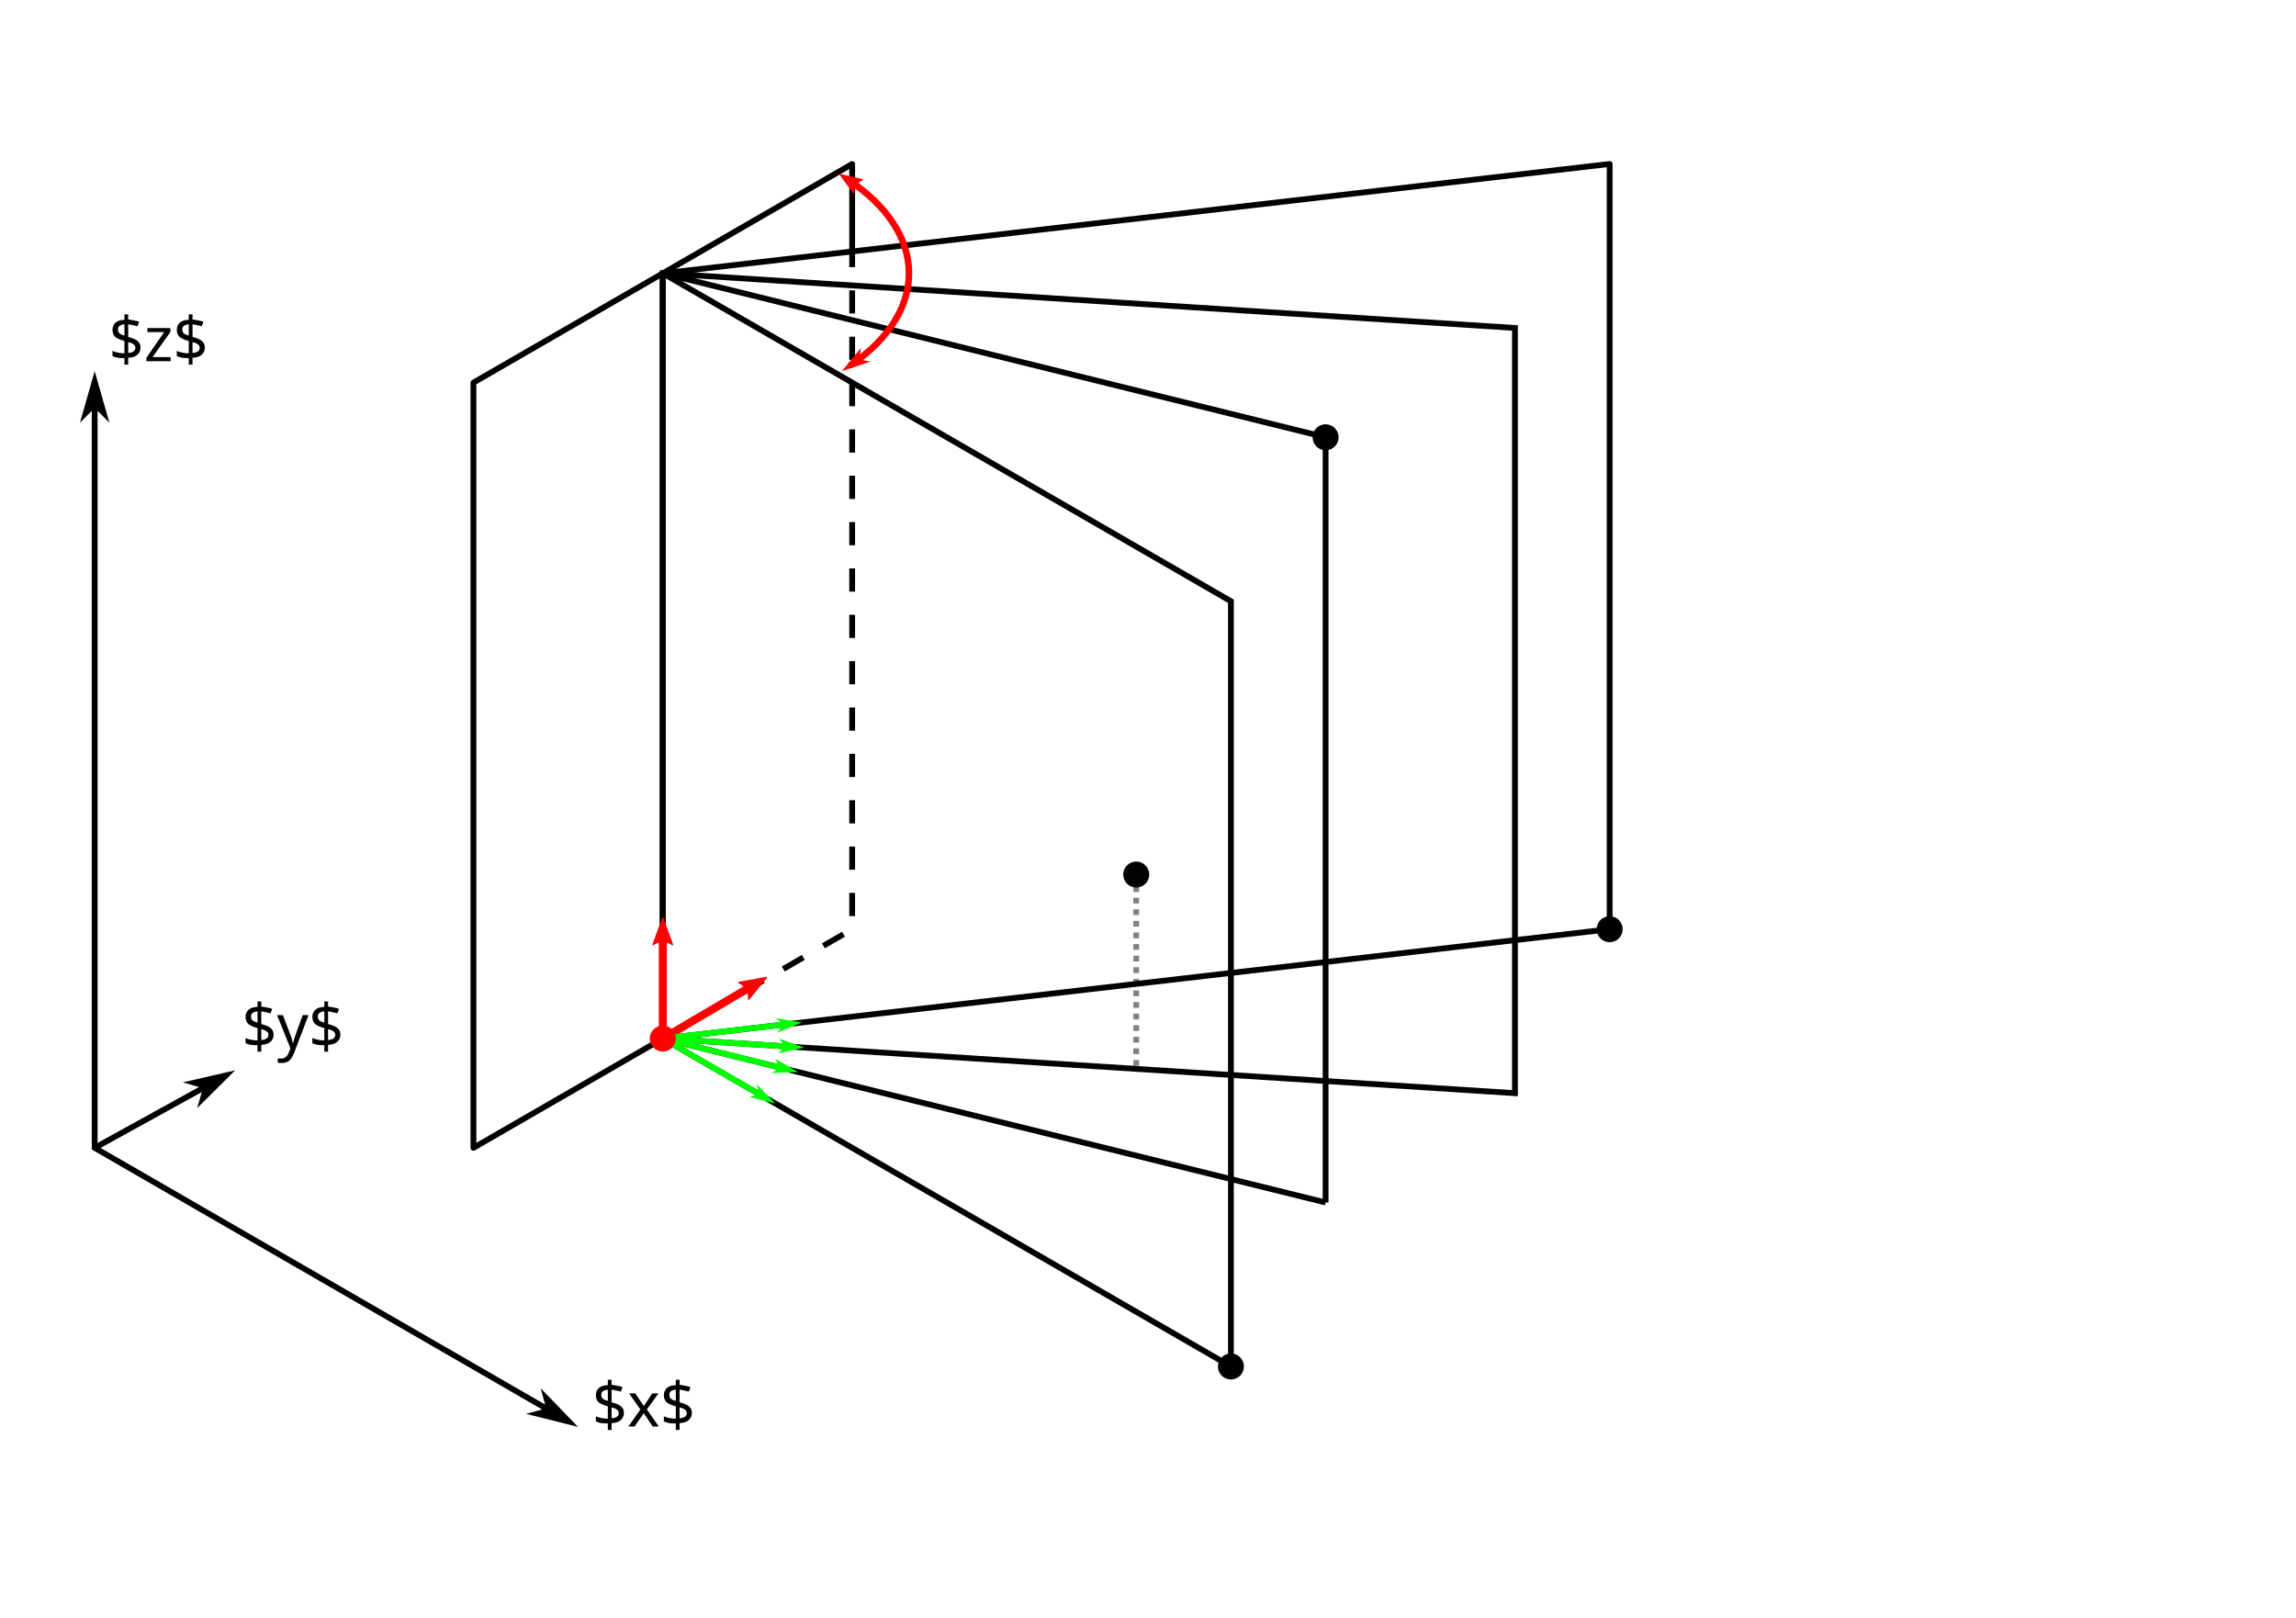
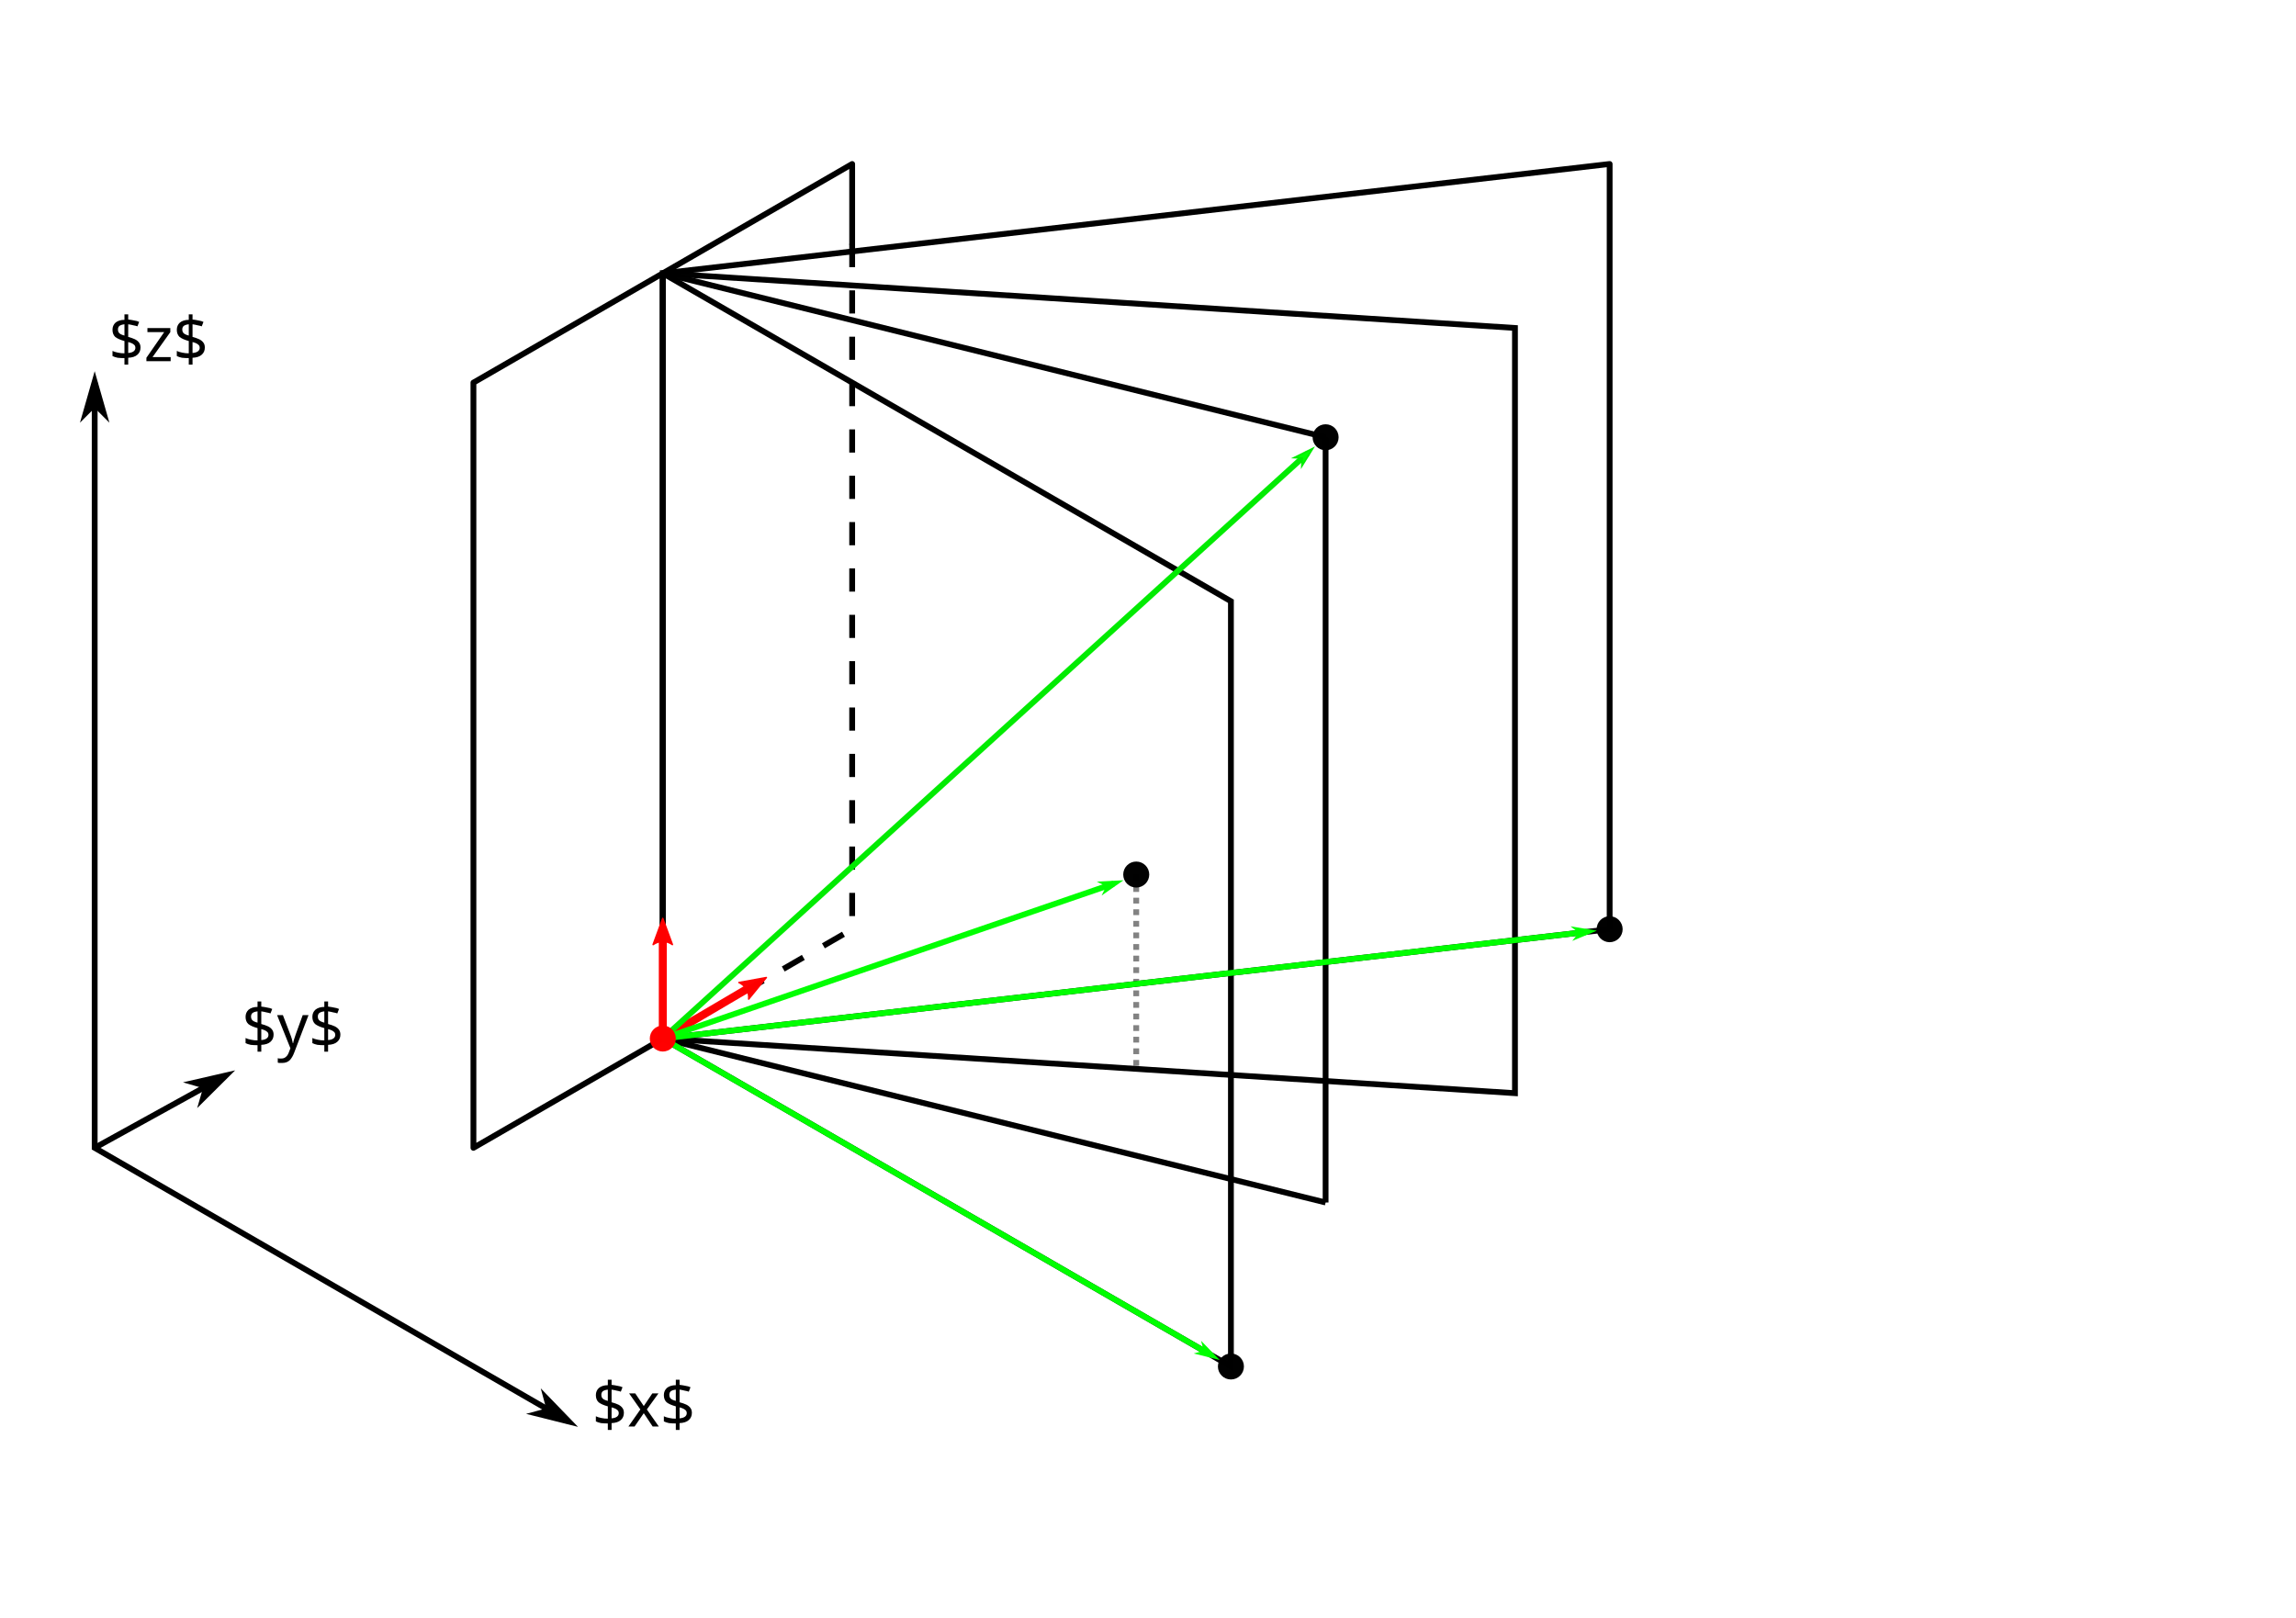
<svg xmlns="http://www.w3.org/2000/svg" width="105mm" height="74mm" viewBox="0 0 105 74" version="1.1" id="svg16">
  <defs id="defs10">
    <marker style="overflow:visible;" id="marker2162" refX="0.0" refY="0.0" orient="auto">
      <path transform="scale(0.2) rotate(180) translate(6,0)" style="fill-rule:evenodd;stroke:#00ff00;stroke-width:1pt;stroke-opacity:1;fill:#00ff00;fill-opacity:1" d="M 0.0,0.0 L 5.0,-5.0 L -12.5,0.0 L 5.0,5.0 L 0.0,0.0 z " id="path2160" />
    </marker>
    <marker orient="auto" refY="0.0" refX="0.0" id="marker1906" style="overflow:visible;">
      <path id="path1904" d="M 0.0,0.0 L 5.0,-5.0 L -12.5,0.0 L 5.0,5.0 L 0.0,0.0 z " style="fill-rule:evenodd;stroke:#00ff00;stroke-width:1pt;stroke-opacity:1;fill:#00ff00;fill-opacity:1" transform="scale(0.2) rotate(180) translate(6,0)" />
    </marker>
    <marker style="overflow:visible;" id="marker1670" refX="0.0" refY="0.0" orient="auto">
      <path transform="scale(0.2) rotate(180) translate(6,0)" style="fill-rule:evenodd;stroke:#00ff00;stroke-width:1pt;stroke-opacity:1;fill:#00ff00;fill-opacity:1" d="M 0.0,0.0 L 5.0,-5.0 L -12.5,0.0 L 5.0,5.0 L 0.0,0.0 z " id="path1668" />
    </marker>
    <marker orient="auto" refY="0.0" refX="0.0" id="marker2237" style="overflow:visible;">
      <path id="path2235" d="M 0.0,0.0 L 5.0,-5.0 L -12.5,0.0 L 5.0,5.0 L 0.0,0.0 z " style="fill-rule:evenodd;stroke:#ff0000;stroke-width:1pt;stroke-opacity:1;fill:#ff0000;fill-opacity:1" transform="scale(0.2) rotate(180) translate(6,0)" />
    </marker>
    <marker orient="auto" refY="0.0" refX="0.0" id="marker1415" style="overflow:visible">
      <path id="path1413" style="fill-rule:evenodd;stroke-width:0.625;stroke-linejoin:round;stroke:#ff0000;stroke-opacity:1;fill:#ff0000;fill-opacity:1" d="M 8.719,4.034 L -2.207,0.016 L 8.719,-4.002 C 6.973,-1.63 6.983,1.616 8.719,4.034 z " transform="scale(0.3) translate(-2.3,0)" />
    </marker>
    <marker style="overflow:visible" id="marker2178" refX="0" refY="0" orient="auto">
      <path transform="matrix(-0.4,0,0,-0.4,-4,0)" style="fill:#ff0000;fill-opacity:1;fill-rule:evenodd;stroke:#ff0000;stroke-width:1pt;stroke-opacity:1" d="M 0,0 5,-5 -12.5,0 5,5 Z" id="path2176" />
    </marker>
    <marker style="overflow:visible" id="marker2042" refX="0" refY="0" orient="auto">
      <path transform="matrix(-0.4,0,0,-0.4,-4,0)" style="fill:#ff0000;fill-opacity:1;fill-rule:evenodd;stroke:#ff0000;stroke-width:1pt;stroke-opacity:1" d="M 0,0 5,-5 -12.5,0 5,5 Z" id="path2040" />
    </marker>
    <marker style="overflow:visible" id="Arrow2Sstart" refX="0.0" refY="0.0" orient="auto">
      <path transform="scale(0.3) translate(-2.3,0)" d="M 8.719,4.034 L -2.207,0.016 L 8.719,-4.002 C 6.973,-1.63 6.983,1.616 8.719,4.034 z " style="fill-rule:evenodd;stroke-width:0.625;stroke-linejoin:round;stroke:#ff0000;stroke-opacity:1;fill:#ff0000;fill-opacity:1" id="path1686" />
    </marker>
    <marker style="overflow:visible;" id="marker1743" refX="0.0" refY="0.0" orient="auto">
      <path transform="scale(0.4) rotate(180) translate(10,0)" style="fill-rule:evenodd;stroke:#ff0000;stroke-width:1pt;stroke-opacity:1;fill:#ff0000;fill-opacity:1" d="M 0.0,0.0 L 5.0,-5.0 L -12.5,0.0 L 5.0,5.0 L 0.0,0.0 z " id="path1741" />
    </marker>
    <marker orient="auto" refY="0.0" refX="0.0" id="Arrow1Lend" style="overflow:visible;">
      <path id="path1298" d="M 0.0,0.0 L 5.0,-5.0 L -12.5,0.0 L 5.0,5.0 L 0.0,0.0 z " style="fill-rule:evenodd;stroke:#000000;stroke-width:1pt;stroke-opacity:1;fill:#000000;fill-opacity:1" transform="scale(0.8) rotate(180) translate(12.5,0)" />
    </marker>
    <marker style="overflow:visible" id="Arrow1Mstart" refX="0.0" refY="0.0" orient="auto">
      <path transform="scale(0.4) translate(10,0)" style="fill-rule:evenodd;stroke:#000000;stroke-width:1pt;stroke-opacity:1;fill:#000000;fill-opacity:1" d="M 0.0,0.0 L 5.0,-5.0 L -12.5,0.0 L 5.0,5.0 L 0.0,0.0 z " id="path914" />
    </marker>
    <marker style="overflow:visible" id="Arrow1Sstart" refX="0.0" refY="0.0" orient="auto">
      <path transform="scale(0.2) translate(6,0)" style="fill-rule:evenodd;stroke:#00ff00;stroke-width:1pt;stroke-opacity:1;fill:#00ff00;fill-opacity:1" d="M 0.0,0.0 L 5.0,-5.0 L -12.5,0.0 L 5.0,5.0 L 0.0,0.0 z " id="path920" />
    </marker>
    <marker style="overflow:visible" id="Arrow2Lstart" refX="0.0" refY="0.0" orient="auto">
      <path transform="scale(1.1) translate(1,0)" d="M 8.719,4.034 L -2.207,0.016 L 8.719,-4.002 C 6.973,-1.63 6.983,1.616 8.719,4.034 z " style="fill-rule:evenodd;stroke-width:0.625;stroke-linejoin:round;stroke:#000000;stroke-opacity:1;fill:#000000;fill-opacity:1" id="path926" />
    </marker>
    <marker style="overflow:visible" id="marker1442" refX="0.0" refY="0.0" orient="auto">
      <path transform="scale(0.8) translate(12.5,0)" style="fill-rule:evenodd;stroke:#000000;stroke-width:1pt;stroke-opacity:1;fill:#000000;fill-opacity:1" d="M 0.0,0.0 L 5.0,-5.0 L -12.5,0.0 L 5.0,5.0 L 0.0,0.0 z " id="path1440" />
    </marker>
    <marker style="overflow:visible" id="Arrow1Lstart" refX="0.0" refY="0.0" orient="auto">
      <path transform="scale(0.8) translate(12.5,0)" style="fill-rule:evenodd;stroke:#000000;stroke-width:1pt;stroke-opacity:1;fill:#000000;fill-opacity:1" d="M 0.0,0.0 L 5.0,-5.0 L -12.5,0.0 L 5.0,5.0 L 0.0,0.0 z " id="path908" />
    </marker>
    <filter style="color-interpolation-filters:sRGB" id="filter12142-0-5" x="-3.9196824e-05" width="1" y="-4.811387e-05" height="1">
      <feGaussianBlur stdDeviation="0" id="feGaussianBlur12144-6-7" />
    </filter>
    <marker orient="auto" refY="0" refX="0" id="Arrow1Mstart-6" style="overflow:visible">
      <path id="path914-4" d="M 0,0 5,-5 -12.5,0 5,5 Z" style="fill:#ff0000;fill-opacity:1;fill-rule:evenodd;stroke:#ff0000;stroke-width:1pt;stroke-opacity:1" transform="matrix(0.4,0,0,0.4,4,0)" />
    </marker>
    <marker style="overflow:visible" id="Arrow1Mstart-6-6" refX="0" refY="0" orient="auto">
      <path transform="matrix(0.4,0,0,0.4,4,0)" style="fill:#ff0000;fill-opacity:1;fill-rule:evenodd;stroke:#ff0000;stroke-width:1pt;stroke-opacity:1" d="M 0,0 5,-5 -12.5,0 5,5 Z" id="path914-4-5" />
    </marker>
    <marker orient="auto" refY="0" refX="0" id="Arrow1Mstart-6-6-8" style="overflow:visible">
      <path id="path914-4-5-8" d="M 0,0 5,-5 -12.5,0 5,5 Z" style="fill:#000000;fill-opacity:1;fill-rule:evenodd;stroke:#000000;stroke-width:1pt;stroke-opacity:1" transform="matrix(0.4,0,0,0.4,4,0)" />
    </marker>
    <marker orient="auto" refY="0" refX="0" id="Arrow1Mstart-6-6-7" style="overflow:visible">
      <path id="path914-4-5-7" d="M 0,0 5,-5 -12.5,0 5,5 Z" style="fill:#000000;fill-opacity:1;fill-rule:evenodd;stroke:#000000;stroke-width:1pt;stroke-opacity:1" transform="matrix(0.4,0,0,0.4,4,0)" />
    </marker>
    <marker orient="auto" refY="0" refX="0" id="Arrow1Mstart-6-6-1" style="overflow:visible">
      <path id="path914-4-5-82" d="M 0,0 5,-5 -12.5,0 5,5 Z" style="fill:#000000;fill-opacity:1;fill-rule:evenodd;stroke:#000000;stroke-width:1pt;stroke-opacity:1" transform="matrix(0.4,0,0,0.4,4,0)" />
    </marker>
    <marker orient="auto" refY="0" refX="0" id="Arrow1Mstart-6-6-72" style="overflow:visible">
      <path id="path914-4-5-74" d="M 0,0 5,-5 -12.5,0 5,5 Z" style="fill:#000000;fill-opacity:1;fill-rule:evenodd;stroke:#000000;stroke-width:1pt;stroke-opacity:1" transform="matrix(0.4,0,0,0.4,4,0)" />
    </marker>
    <marker style="overflow:visible" id="Arrow1Mstart-6-62" refX="0" refY="0" orient="auto">
      <path transform="matrix(0.4,0,0,0.4,4,0)" style="fill:#000000;fill-opacity:1;fill-rule:evenodd;stroke:#000000;stroke-width:1pt;stroke-opacity:1" d="M 0,0 5,-5 -12.5,0 5,5 Z" id="path914-4-0" />
    </marker>
    <marker orient="auto" refY="0" refX="0" id="marker1743-5" style="overflow:visible">
      <path id="path1741-7" d="M 0,0 5,-5 -12.5,0 5,5 Z" style="fill:#000000;fill-opacity:1;fill-rule:evenodd;stroke:#000000;stroke-width:1pt;stroke-opacity:1" transform="matrix(-0.4,0,0,-0.4,-4,0)" />
    </marker>
    <marker style="overflow:visible" id="Arrow1Mend" refX="0" refY="0" orient="auto">
      <path transform="matrix(-0.4,0,0,-0.4,-4,0)" style="fill:#000000;fill-opacity:1;fill-rule:evenodd;stroke:#000000;stroke-width:1pt;stroke-opacity:1" d="M 0,0 5,-5 -12.5,0 5,5 Z" id="path1304" />
    </marker>
    <marker orient="auto" refY="0" refX="0" id="Arrow2Sstart-2" style="overflow:visible">
      <path id="path1686-3" style="fill:#ff0000;fill-opacity:1;fill-rule:evenodd;stroke:#ff0000;stroke-width:0.625;stroke-linejoin:round;stroke-opacity:1" d="M 8.719,4.034 -2.207,0.016 8.719,-4.002 c -1.745,2.372 -1.735,5.617 -6e-7,8.035 z" transform="matrix(0.3,0,0,0.3,-0.69,0)" />
    </marker>
    <marker style="overflow:visible" id="marker2574-6" refX="0" refY="0" orient="auto">
      <path transform="matrix(-0.2,0,0,-0.2,-1.2,0)" style="fill:#ff0000;fill-opacity:1;fill-rule:evenodd;stroke:#ff0000;stroke-width:1pt;stroke-opacity:1" d="M 0,0 5,-5 -12.5,0 5,5 Z" id="path2572-3" />
    </marker>
    <marker style="overflow:visible" id="Arrow2Sstart-2-6" refX="0" refY="0" orient="auto">
      <path transform="matrix(0.3,0,0,0.3,-0.69,0)" d="M 8.719,4.034 -2.207,0.016 8.719,-4.002 c -1.745,2.372 -1.735,5.617 -6e-7,8.035 z" style="fill:#ff0000;fill-opacity:1;fill-rule:evenodd;stroke:#ff0000;stroke-width:0.625;stroke-linejoin:round;stroke-opacity:1" id="path1686-3-1" />
    </marker>
    <marker orient="auto" refY="0" refX="0" id="marker2574-6-3" style="overflow:visible">
      <path id="path2572-3-6" d="M 0,0 5,-5 -12.5,0 5,5 Z" style="fill:#ff0000;fill-opacity:1;fill-rule:evenodd;stroke:#ff0000;stroke-width:1pt;stroke-opacity:1" transform="matrix(-0.2,0,0,-0.2,-1.2,0)" />
    </marker>
    <marker orient="auto" refY="0" refX="0" id="Arrow2Sstart-0" style="overflow:visible">
      <path id="path1686-9" style="fill:#ff0000;fill-opacity:1;fill-rule:evenodd;stroke:#ff0000;stroke-width:0.625;stroke-linejoin:round;stroke-opacity:1" d="M 8.719,4.034 -2.207,0.016 8.719,-4.002 c -1.745,2.372 -1.735,5.617 -6e-7,8.035 z" transform="matrix(0.3,0,0,0.3,-0.69,0)" />
    </marker>
    <marker style="overflow:visible" id="marker2574-4" refX="0" refY="0" orient="auto">
      <path transform="matrix(-0.2,0,0,-0.2,-1.2,0)" style="fill:#ff0000;fill-opacity:1;fill-rule:evenodd;stroke:#ff0000;stroke-width:1pt;stroke-opacity:1" d="M 0,0 5,-5 -12.5,0 5,5 Z" id="path2572-8" />
    </marker>
    <marker orient="auto" refY="0" refX="0" id="Arrow2Sstart-02" style="overflow:visible">
      <path id="path1686-7" style="fill:#ff0000;fill-opacity:1;fill-rule:evenodd;stroke:#ff0000;stroke-width:0.625;stroke-linejoin:round;stroke-opacity:1" d="M 8.719,4.034 -2.207,0.016 8.719,-4.002 c -1.745,2.372 -1.735,5.617 -6e-7,8.035 z" transform="matrix(0.3,0,0,0.3,-0.69,0)" />
    </marker>
    <marker style="overflow:visible" id="marker1649" refX="0" refY="0" orient="auto">
      <path transform="matrix(-0.2,0,0,-0.2,-1.2,0)" style="fill:#00ff00;fill-opacity:1;fill-rule:evenodd;stroke:#00eb00;stroke-width:1pt;stroke-opacity:1" d="M 0,0 5,-5 -12.5,0 5,5 Z" id="path1647" />
    </marker>
    <marker style="overflow:visible" id="marker1397" refX="0" refY="0" orient="auto">
      <path transform="matrix(-0.2,0,0,-0.2,-1.2,0)" style="fill:#00ff00;fill-opacity:1;fill-rule:evenodd;stroke:#00ff00;stroke-width:1pt;stroke-opacity:1" d="M 0,0 5,-5 -12.5,0 5,5 Z" id="path1395" />
    </marker>
    <marker orient="auto" refY="0" refX="0" id="marker1237" style="overflow:visible">
      <path id="path1235" d="M 0,0 5,-5 -12.5,0 5,5 Z" style="fill:#00ff00;fill-opacity:1;fill-rule:evenodd;stroke:#00ff00;stroke-width:1pt;stroke-opacity:1" transform="matrix(-0.2,0,0,-0.2,-1.2,0)" />
    </marker>
    <marker orient="auto" refY="0" refX="0" id="marker1187" style="overflow:visible">
      <path id="path1185" d="M 0,0 5,-5 -12.5,0 5,5 Z" style="fill:#00ff00;fill-opacity:1;fill-rule:evenodd;stroke:#00ff00;stroke-width:1pt;stroke-opacity:1" transform="matrix(-0.2,0,0,-0.2,-1.2,0)" />
    </marker>
  </defs>
  <g id="layer3" style="display:none">
    <path style="fill:none;stroke:#000000;stroke-width:0.265px;stroke-linecap:butt;stroke-linejoin:miter;stroke-opacity:1" d="M 30.311,47.5 43.301,60 77.942,40 Z" id="path1165" />
    <path style="fill:none;stroke:#000000;stroke-width:0.265px;stroke-linecap:butt;stroke-linejoin:miter;stroke-opacity:1" d="M 56.292,22.5 30.311,47.5 77.942,40 43.301,60 56.292,22.5 77.942,40" id="path1167" />
    <path id="path1174-1" d="m 60.622,40 10e-7,7.5" style="display:inline;opacity:0.491;fill:none;stroke:#000000;stroke-width:0.265;stroke-linecap:butt;stroke-linejoin:miter;stroke-miterlimit:4;stroke-dasharray:0.265, 0.265;stroke-dashoffset:0;stroke-opacity:1" />
    <path id="path1167-0" d="M 28.146,43.75 75.777,36.25" style="display:inline;fill:none;stroke:#000000;stroke-width:0.265px;stroke-linecap:butt;stroke-linejoin:miter;stroke-opacity:1" />
  </g>
  <g id="layer5" style="display:inline">
    <path style="fill:none;stroke:#000000;stroke-width:0.265px;stroke-linecap:round;stroke-linejoin:round;stroke-opacity:1" d="m 21.651,52.5 8.663,-5.001 M 38.971,11.159 V 7.5 m 0,0 L 30.308,12.502 21.651,17.5 m 0,0 v 35" id="path1182" />
    <path style="fill:none;stroke:#000000;stroke-width:0.265px;stroke-linecap:butt;stroke-linejoin:miter;stroke-opacity:1" d="m 30.311,12.5 v 35" id="path1184" />
    <path id="path2141" d="M 38.971,11.159 V 42.5 L 30.313,47.499" style="fill:none;stroke:#000000;stroke-width:0.265;stroke-linecap:butt;stroke-linejoin:miter;stroke-miterlimit:4;stroke-dasharray:1.06,1.06;stroke-dashoffset:0;stroke-opacity:1" />
  </g>
  <g id="layer7" style="display:inline">
    <path id="path1153" d="m 73.612,42.5 -43.301,5 m 0,0 v -35 L 73.612,7.5 V 42.5" style="fill:none;stroke:#000000;stroke-width:0.265px;stroke-linecap:butt;stroke-linejoin:round;stroke-opacity:1" />
    <path id="path1112" d="M 60.622,20 V 55" style="display:inline;opacity:0.995;fill:none;stroke:#000000;stroke-width:0.265px;stroke-linecap:butt;stroke-linejoin:miter;stroke-opacity:1" />
    <path id="path1114" d="M 60.622,20 30.311,12.5" style="display:inline;opacity:0.995;fill:none;stroke:#000000;stroke-width:0.265px;stroke-linecap:butt;stroke-linejoin:miter;stroke-opacity:1" />
    <path style="display:inline;opacity:0.995;fill:none;stroke:#000000;stroke-width:0.265px;stroke-linecap:butt;stroke-linejoin:miter;stroke-opacity:1" d="M 30.311,47.5 V 12.5 l 38.971,2.5 V 50 L 30.311,47.5" id="path1435" />
    <path style="fill:none;stroke:#000000;stroke-width:0.265px;stroke-linecap:butt;stroke-linejoin:miter;stroke-opacity:1" d="M 30.311,47.5 56.292,62.5 V 27.5 l -25.981,-15" id="path1160" />
    <path style="opacity:0.491;fill:none;stroke:#000000;stroke-width:0.265;stroke-linecap:butt;stroke-linejoin:miter;stroke-miterlimit:4;stroke-dasharray:0.265, 0.265;stroke-dashoffset:0;stroke-opacity:1" d="M 51.962,40 51.962,49" id="path1174" />
    <path id="path1278" d="M 60.622,55 30.311,47.5" style="fill:none;stroke:#000000;stroke-width:0.265;stroke-linecap:butt;stroke-linejoin:miter;stroke-miterlimit:4;stroke-dasharray:none;stroke-opacity:1" />
  </g>
  <g id="layer8" style="display:inline;opacity:0.995">
    <path style="fill:none;fill-opacity:1;stroke:#ff0000;stroke-width:0.365;stroke-linecap:butt;stroke-linejoin:miter;stroke-miterlimit:4;stroke-dasharray:none;stroke-opacity:1;marker-start:url(#Arrow2Sstart)" d="m 30.311,42.5 v 5" id="path1742" />
    <path id="path1742-8" d="m 34.622,44.963 -4.309,2.536" style="display:inline;opacity:0.995;fill:none;fill-opacity:1;stroke:#ff0000;stroke-width:0.365;stroke-linecap:butt;stroke-linejoin:miter;stroke-miterlimit:4;stroke-dasharray:none;stroke-opacity:1;marker-start:url(#Arrow2Sstart-02)" />
  </g>
-   <g id="layer10" style="display:none">
+   <g id="layer10" style="display:inline">
    <path style="display:inline;opacity:0.995;fill:none;stroke:#00ff00;stroke-width:0.265;stroke-linecap:butt;stroke-linejoin:miter;stroke-miterlimit:4;stroke-dasharray:none;stroke-opacity:1;marker-end:url(#marker1237)" d="M 30.311,47.5 72.562,42.621" id="path1227" />
    <path style="display:inline;opacity:0.995;fill:#00ff00;stroke:#00eb00;stroke-width:0.265;stroke-linecap:butt;stroke-linejoin:miter;stroke-miterlimit:4;stroke-dasharray:none;stroke-dashoffset:0;stroke-opacity:1;marker-end:url(#marker1649)" d="M 30.311,47.5 59.788,20.737" id="path1645" />
    <path id="path1183" d="m 30.309,47.501 25.059,14.465" style="display:inline;opacity:0.995;fill:none;stroke:#00ff00;stroke-width:0.265;stroke-linecap:butt;stroke-linejoin:miter;stroke-miterlimit:4;stroke-dasharray:none;stroke-opacity:1;marker-end:url(#marker1187)" />
    <path id="path1393" d="M 30.311,47.5 50.934,40.415" style="display:inline;opacity:0.995;fill:none;stroke:#00ff00;stroke-width:0.265;stroke-linecap:butt;stroke-linejoin:miter;stroke-miterlimit:4;stroke-dasharray:none;stroke-opacity:1;marker-end:url(#marker1397)" />
  </g>
-   <g id="layer9" style="display:inline">
+   <g id="layer9" style="display:none">
    <path style="fill:none;stroke:#00ff00;stroke-width:0.265;stroke-linecap:butt;stroke-linejoin:miter;stroke-miterlimit:4;stroke-dasharray:none;stroke-dashoffset:0;stroke-opacity:1;marker-end:url(#marker1670)" d="m 30.311,47.5 4.737,2.735" id="path1666" />
    <path style="fill:none;stroke:#00ff00;stroke-width:0.265px;stroke-linecap:butt;stroke-linejoin:miter;stroke-opacity:1;marker-end:url(#marker2162)" d="m 30.313,47.499 5.734,1.421" id="path1882" />
    <path style="fill:none;stroke:#00ff00;stroke-width:0.265;stroke-linecap:butt;stroke-linejoin:miter;stroke-miterlimit:4;stroke-dasharray:none;stroke-opacity:1;marker-start:url(#Arrow1Sstart);marker-end:url(#marker1906)" d="m 36.304,47.884 -5.991,-0.386 5.891,-0.679" id="path1902" />
  </g>
  <g id="layer4" style="display:none">
    <path style="display:inline;fill:none;fill-opacity:1;stroke:#000000;stroke-width:0.866;stroke-miterlimit:4;stroke-dasharray:none;stroke-opacity:1;image-rendering:auto" id="path11233-2-5" d="m 26.14,19.072 a 3.478,3.478 0 0 1 -2.587,3.362 3.478,3.478 0 0 1 -3.912,-1.639 3.478,3.478 0 0 1 0.582,-4.202 3.478,3.478 0 0 1 4.21,-0.514" />
    <path style="display:inline;opacity:1;fill:#000000;fill-opacity:1;stroke:none;stroke-width:0.265;stroke-linecap:butt;stroke-linejoin:miter;stroke-miterlimit:4;stroke-dasharray:none;stroke-opacity:1;filter:url(#filter12142-0-5)" d="m 19.978,35.146 h 8.486 l -3.991,-6.913 z" id="path12072-7-2" transform="matrix(0.3376493,0,0,0.3376493,17.90857,7.745267)" />
  </g>
  <g id="layer2" style="display:inline;opacity:0.995">
    <circle r="0.595" cy="47.5" cx="30.311" id="path989" style="fill:#ff0000;fill-opacity:1;stroke:none;stroke-width:0.2;stroke-linecap:round" />
    <circle style="display:inline;fill:#000000;fill-opacity:1;stroke:none;stroke-width:0.2;stroke-linecap:round" id="path989-2" cx="56.292" cy="62.5" r="0.595" />
    <circle r="0.595" cy="42.5" cx="73.612" id="path989-2-1" style="display:inline;fill:#000000;fill-opacity:1;stroke:none;stroke-width:0.2;stroke-linecap:round" />
    <circle style="display:inline;fill:#000000;fill-opacity:1;stroke:none;stroke-width:0.2;stroke-linecap:round" id="path989-2-1-8" cx="60.622" cy="20" r="0.595" />
    <circle r="0.595" cy="40" cx="51.962" id="path989-2-9" style="display:inline;opacity:0.995;fill:#000000;fill-opacity:1;stroke:none;stroke-width:0.2;stroke-linecap:round" />
  </g>
-   <g id="layer6" style="display:inline">
-     <path d="m 38.761,8.205 a 11.258,6.5 0 0 1 0.179,8.47" id="path1194" style="display:inline;fill:none;stroke:#ff0000;stroke-width:0.3;stroke-linecap:round;stroke-miterlimit:4;stroke-dasharray:none;marker-start:url(#Arrow2Sstart-0);marker-end:url(#marker2574-4)" />
-   </g>
+   <g id="layer6" style="display:inline" />
  <g id="layer1" style="display:inline;mix-blend-mode:normal">
    <path id="path1277" d="m 4.33,17.5 v 35 L 25.981,65" style="display:inline;fill:none;stroke:#000000;stroke-width:0.265px;stroke-linecap:butt;stroke-linejoin:miter;stroke-opacity:1;marker-start:url(#Arrow1Mstart-6-62);marker-end:url(#marker1743-5)" />
    <path id="path1281" d="m 4.33,52.5 5.967,-3.292" style="display:inline;fill:none;stroke:#000000;stroke-width:0.265px;stroke-linecap:butt;stroke-linejoin:miter;stroke-opacity:1;marker-end:url(#Arrow1Mend)" />
    <text id="text1867" y="65.246" x="27.08" style="font-style:normal;font-weight:normal;font-size:2.822px;line-height:1.25;font-family:sans-serif;display:inline;fill:#000000;fill-opacity:1;stroke:none;stroke-width:0.265" xml:space="preserve">
      <tspan style="font-size:2.822px;stroke-width:0.265" y="65.246" x="27.08" id="tspan1865">$x$</tspan>
    </text>
    <text xml:space="preserve" style="font-style:normal;font-weight:normal;font-size:2.822px;line-height:1.25;font-family:sans-serif;display:inline;fill:#000000;fill-opacity:1;stroke:none;stroke-width:0.265" x="11.059" y="47.948" id="text1867-0">
      <tspan id="tspan1865-8" x="11.059" y="47.948" style="font-size:2.822px;stroke-width:0.265">$y$</tspan>
    </text>
    <text id="text1867-0-9" y="16.52" x="4.974" style="font-style:normal;font-weight:normal;font-size:2.822px;line-height:1.25;font-family:sans-serif;display:inline;fill:#000000;fill-opacity:1;stroke:none;stroke-width:0.265" xml:space="preserve">
      <tspan style="font-size:2.822px;stroke-width:0.265" y="16.52" x="4.974" id="tspan1865-8-1">$z$</tspan>
    </text>
  </g>
</svg>
